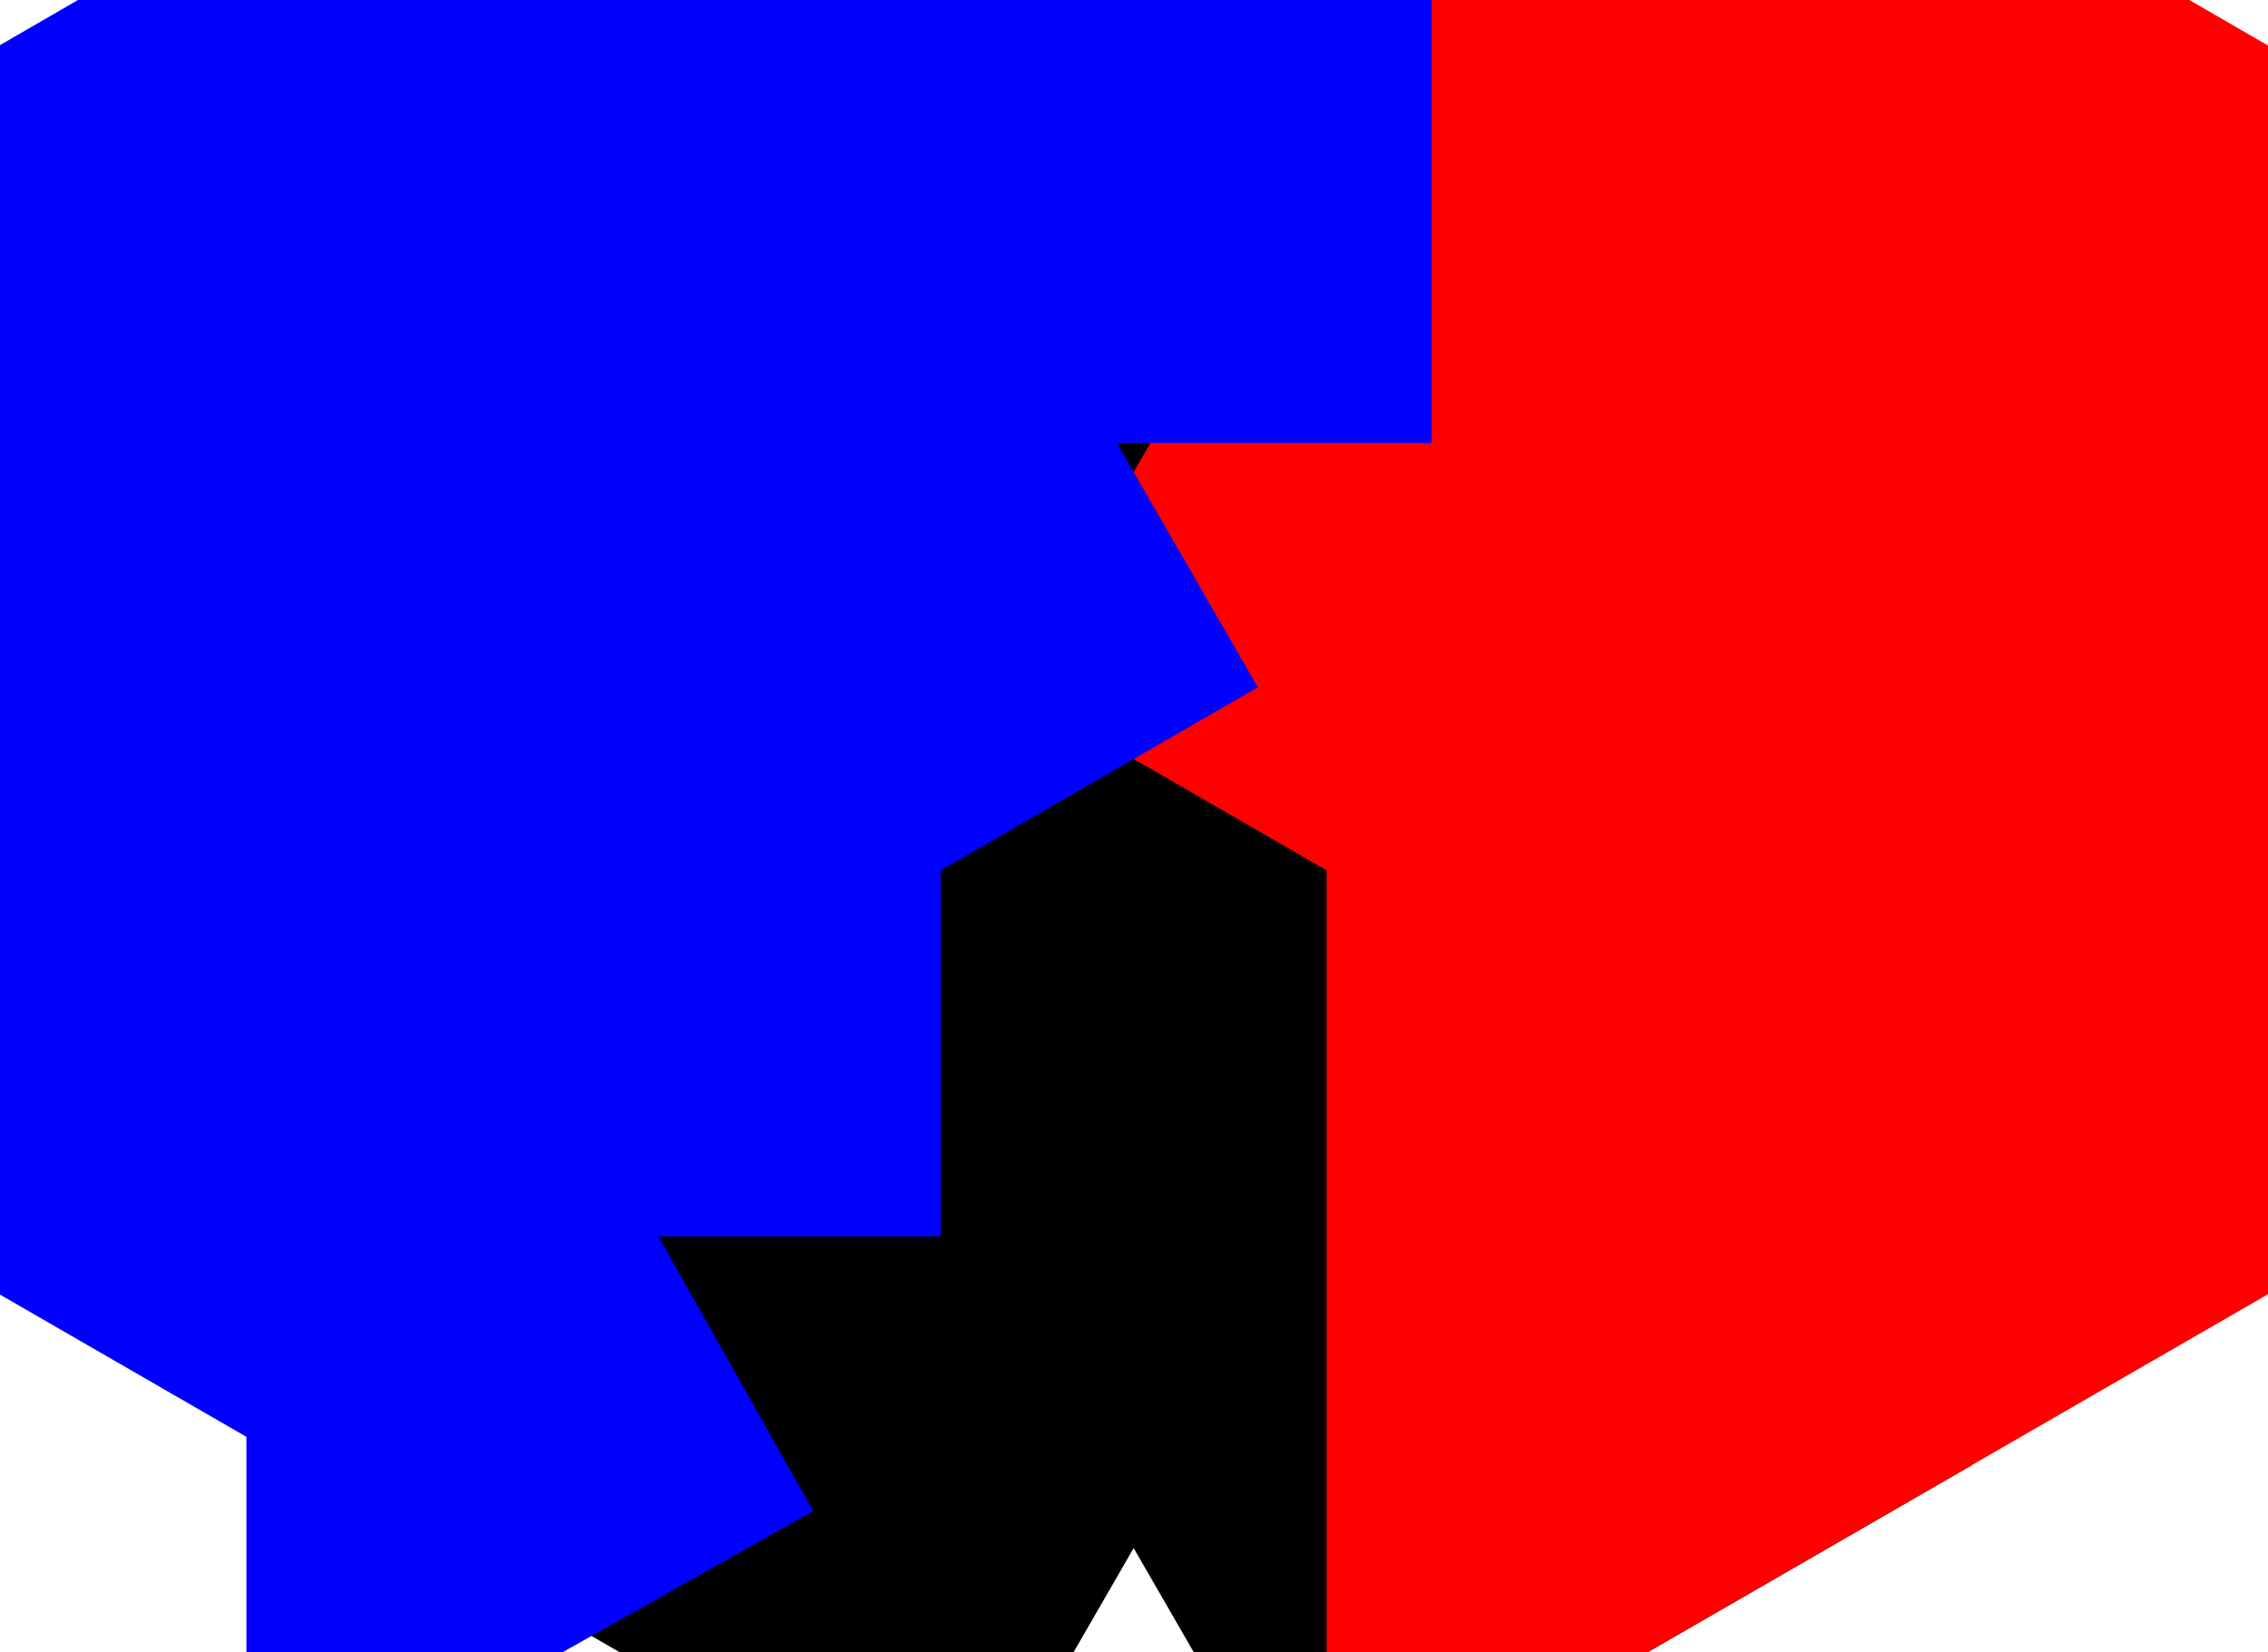
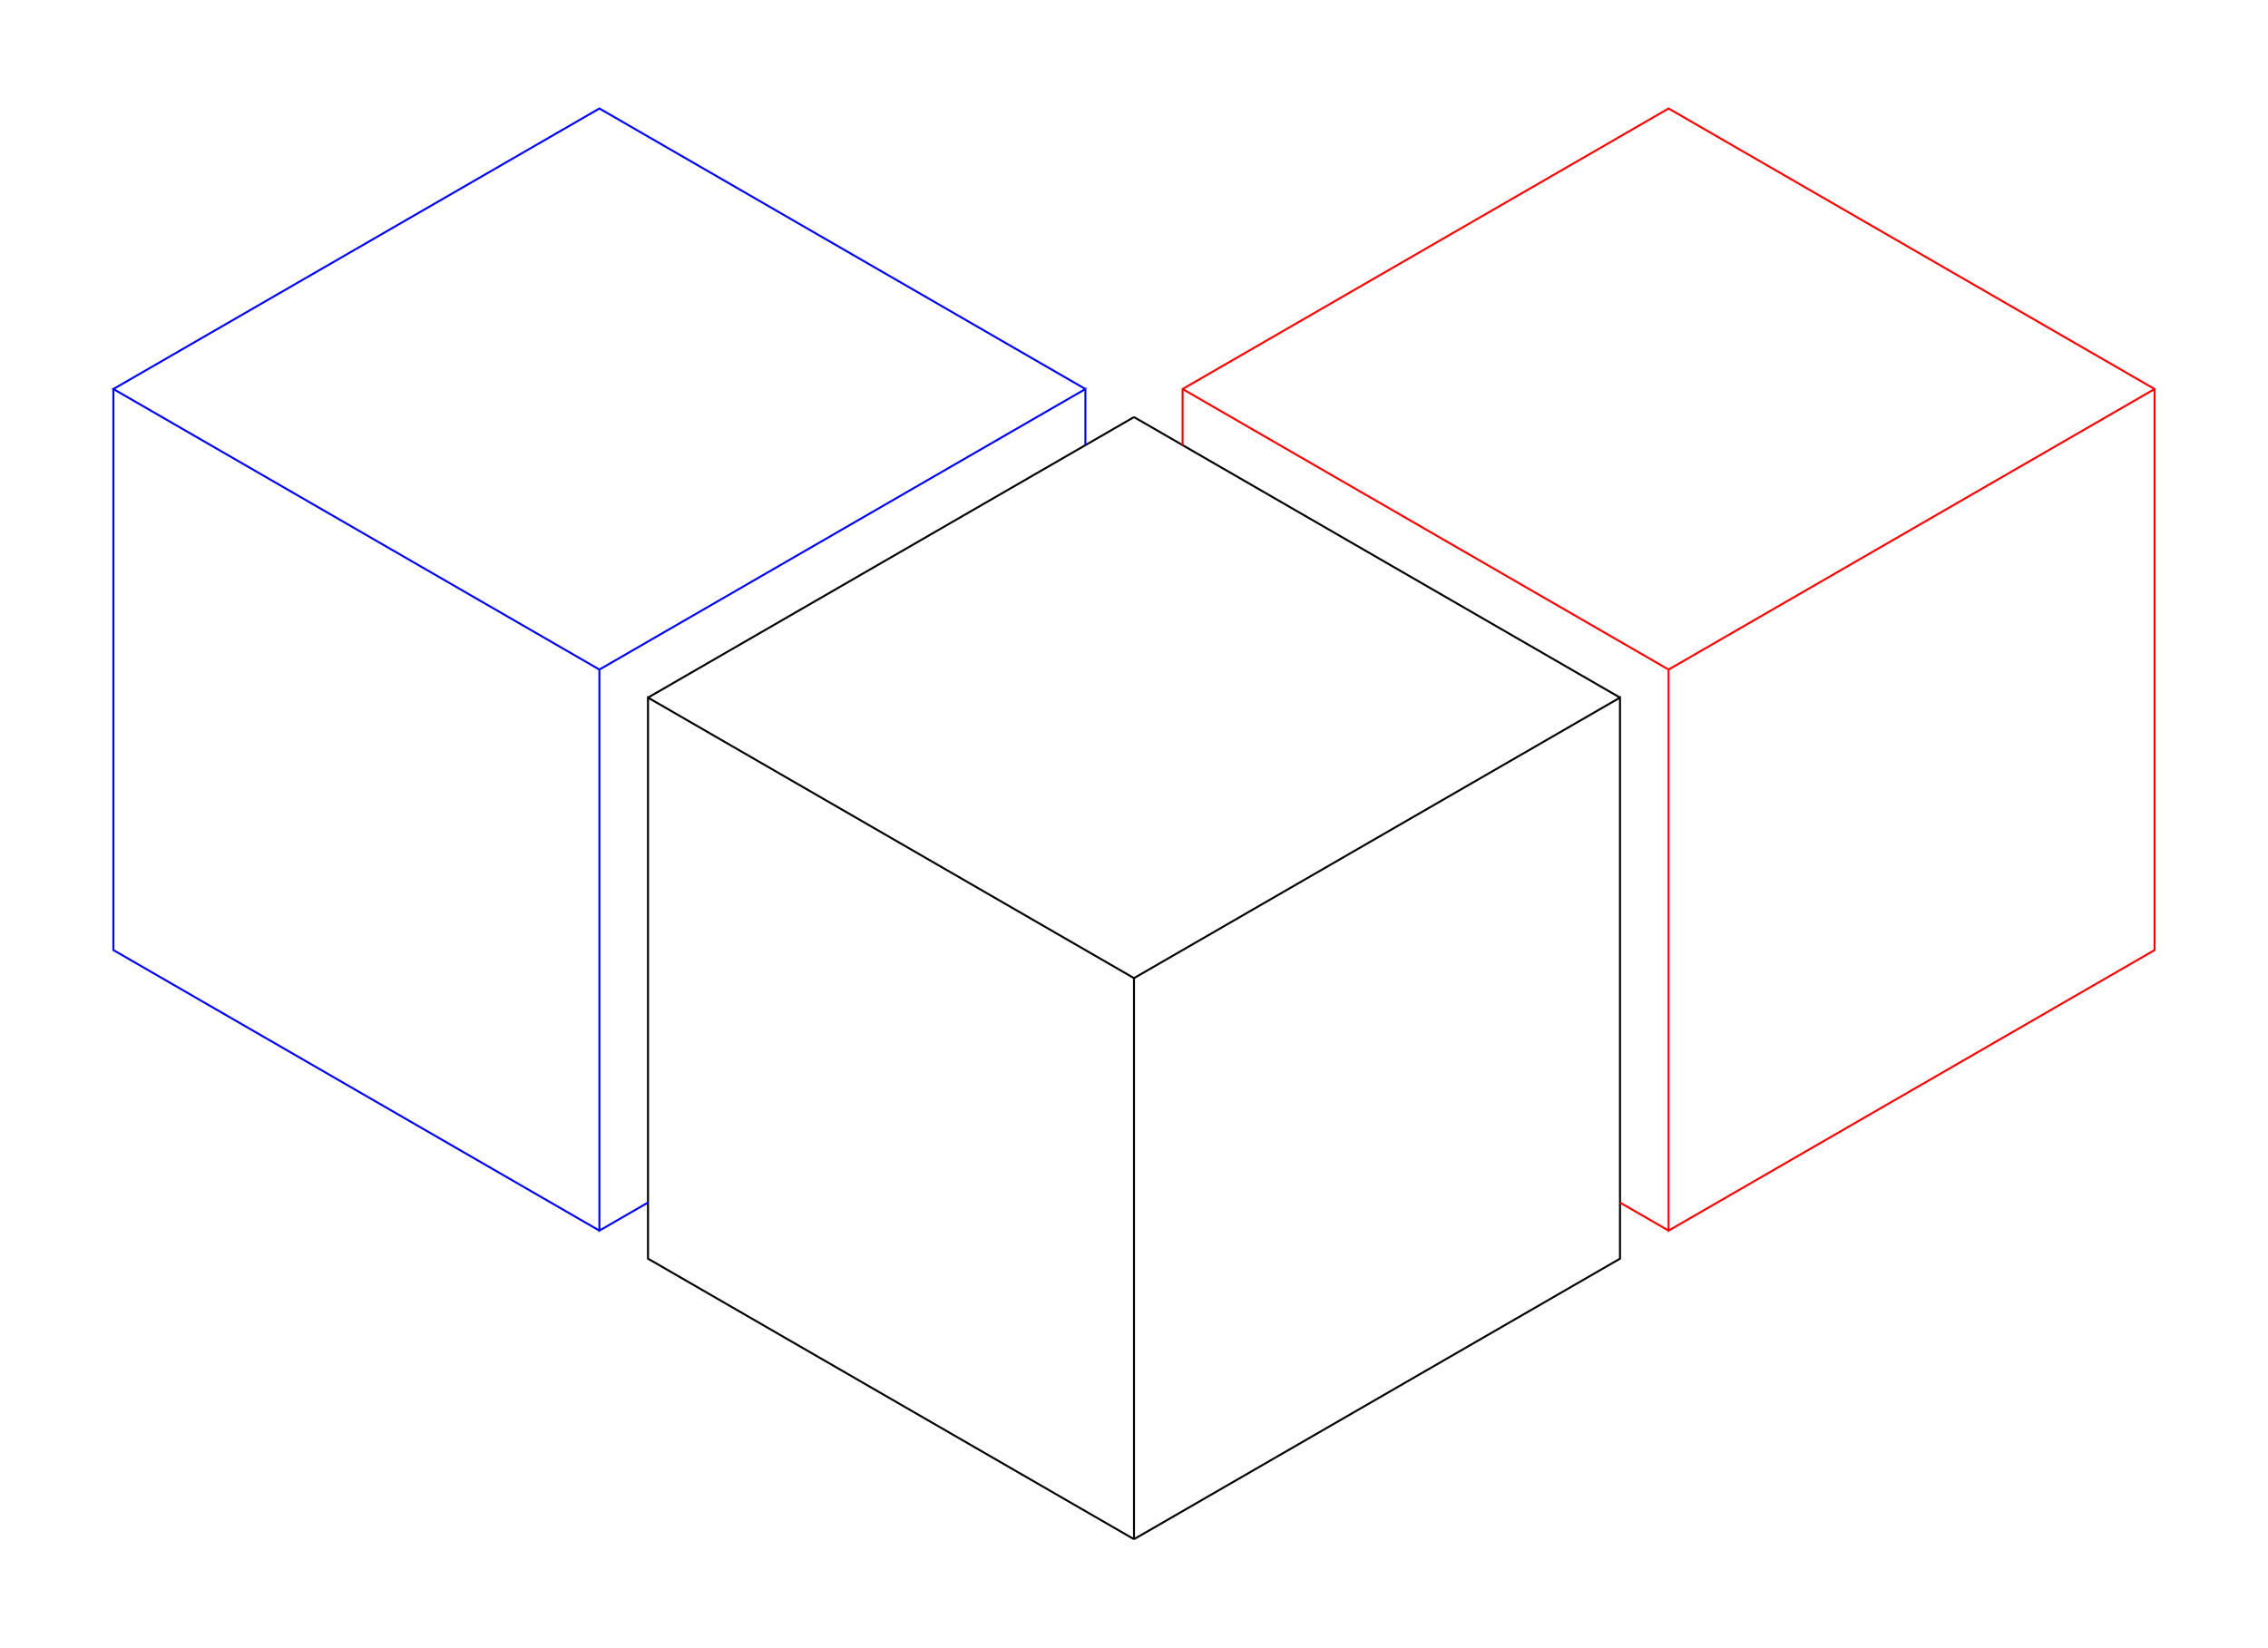
- <svg xmlns="http://www.w3.org/2000/svg" viewBox="-1.633 -1.414 3.267 2.379">
+ <svg xmlns="http://www.w3.org/2000/svg" height="218mm" viewBox="0 0 300 218" width="300mm">
  <g>
-     <path d="M-0,0 L-0,0 M0,-0 L0,-0 L0,-0 L0,-0 M-0,0 L-0,0 L0.707,-0.408 L0.707,-0.408 L0.707,-0.408 L0.707,0.408 L0.707,0.408 L0.707,0.408 L0.707,0.408 L0,0.816 M0,0.816 L0,0.816 L-0,0.816 L-0,0.816 L0.707,0.408 L0.707,0.408 M0.707,0.408 L0.707,0.408 M-0,0.816 L-0,0.816 L-0,0 L-0.707,-0.408 L-0.707,-0.408 L-0.707,0.408 L-0.707,0.408 L-0.707,0.408 L-0,0.816 M-0,0.816 L-0,0.816 M-0.707,0.408 L-0.707,0.408 L-0.707,0.408 L-0.707,0.408 M-0.707,-0.408 L-0.707,-0.408 M-0.707,-0.408 L-0,-0.816 L-0,-0.816 M0,-0.816 L0,-0.816 M0,-0.816 L0,-0.816 M0,-0.816 L0,-0.816 L0.707,-0.408 M0.707,-0.408 L0.707,-0.408 L0.707,-0.408 M-0,0 L0,0 M-0,0 L-0,0 M-0.707,-0.408 L0,-0.816 L0,-0.816 L0,-0.816 M-0.707,-0.408 L-0.707,-0.408 L-0.707,-0.408" fill="none" stroke="black" vector-effect="non-scaling-stroke" />
+     <path d="M150,129.413 L150,129.413 M150,129.413 L150,129.413 L150,129.413 L150,129.413 M150,129.413 L150,129.413 L214.286,92.298 L214.286,92.298 L214.286,92.298 L214.286,166.529 L214.286,166.529 L214.286,166.529 L214.286,166.529 L150,203.644 M150,203.644 L150,203.644 L150,203.644 L150,203.644 L214.286,166.529 L214.286,166.529 M214.286,166.529 L214.286,166.529 M150,203.644 L150,203.644 L150,129.413 L85.714,92.298 L85.714,92.298 L85.714,166.529 L85.714,166.529 L85.714,166.529 L150,203.644 M150,203.644 L150,203.644 M85.714,166.529 L85.714,166.529 L85.714,166.529 L85.714,166.529 M85.714,92.298 L85.714,92.298 M85.714,92.298 L150,55.183 L150,55.183 M150,55.183 L150,55.183 M150,55.183 L150,55.183 M150,55.183 L150,55.183 L214.286,92.298 M214.286,92.298 L214.286,92.298 L214.286,92.298 M150,129.413 L150,129.413 M150,129.413 L150,129.413 M85.714,92.298 L150,55.183 L150,55.183 L150,55.183 M85.714,92.298 L85.714,92.298 L85.714,92.298" fill="none" stroke="black" vector-effect="non-scaling-stroke" />
  </g>
  <g>
-     <path d="M0.071,-0.041 L0.071,-0.041 L0.071,-0.041 L0.071,-0.041 M0.071,-0.776 L0.071,-0.857 L0.778,-1.266 L0.778,-1.266 L0.778,-1.266 L0.778,-1.266 L1.485,-0.857 L1.485,-0.041 L1.485,-0.041 L1.485,-0.041 L1.485,-0.041 L1.485,-0.041 L0.778,0.367 L0.778,0.367 L0.778,0.367 L0.778,0.367 L0.778,0.367 L0.778,-0.449 L0.778,-0.449 L0.778,-0.449 L0.778,-0.449 L0.778,-0.449 L1.485,-0.857 L1.485,-0.857 L1.485,-0.857 L1.485,-0.857 L1.485,-0.857 L1.485,-0.857 M1.485,-0.041 L1.485,-0.041 L1.485,-0.041 M0.778,-0.449 L0.778,-0.449 L0.778,-0.449 L0.778,-0.449 L0.778,-0.449 M0.778,-0.449 L0.778,-0.449 M0.778,-0.449 L0.071,-0.857 L0.071,-0.857 L0.071,-0.857 L0.071,-0.857 L0.071,-0.857 M0.071,-0.857 L0.071,-0.857 M0.778,-1.266 L0.778,-1.266 L0.778,-1.266 M0.707,0.327 L0.778,0.367" fill="none" stroke="red" vector-effect="non-scaling-stroke" />
+     <path d="M156.429,125.702 L156.429,125.702 L156.429,125.702 L156.429,125.702 M156.429,58.894 L156.429,51.471 L220.714,14.356 L220.714,14.356 L220.714,14.356 L220.714,14.356 L285,51.471 L285,125.702 L285,125.702 L285,125.702 L285,125.702 L285,125.702 L220.714,162.817 L220.714,162.817 L220.714,162.817 L220.714,162.817 L220.714,162.817 L220.714,88.587 L220.714,88.587 L220.714,88.587 L220.714,88.587 L220.714,88.587 L285,51.471 L285,51.471 L285,51.471 L285,51.471 L285,51.471 L285,51.471 M285,125.702 L285,125.702 L285,125.702 M220.714,88.587 L220.714,88.587 L220.714,88.587 L220.714,88.587 L220.714,88.587 M220.714,88.587 L220.714,88.587 M220.714,88.587 L156.429,51.471 L156.429,51.471 L156.429,51.471 L156.429,51.471 L156.429,51.471 M156.429,51.471 L156.429,51.471 M220.714,14.356 L220.714,14.356 L220.714,14.356 M214.286,159.106 L220.714,162.817" fill="none" stroke="red" vector-effect="non-scaling-stroke" />
  </g>
  <g>
-     <path d="M-0.071,-0.041 L-0.071,-0.041 L-0.071,-0.041 L-0.071,-0.041 L-0.071,-0.041 L-0.071,-0.041 M-0.071,-0.041 L-0.071,-0.041 M-0.071,-0.776 L-0.071,-0.857 L-0.071,-0.857 L-0.071,-0.857 L-0.071,-0.857 L-0.071,-0.857 L-0.778,-0.449 L-0.778,-0.449 L-0.778,-0.449 L-0.778,-0.449 L-0.778,-0.449 L-1.485,-0.857 L-1.485,-0.857 L-0.778,-1.266 L-0.778,-1.266 L-0.778,-1.266 L-0.778,-1.266 L-0.071,-0.857 M-0.778,-1.266 L-0.778,-1.266 L-0.778,-1.266 M-0.778,-0.449 L-0.778,-0.449 L-0.778,-0.449 L-0.778,-0.449 L-0.778,-0.449 M-0.778,-0.449 L-0.778,0.367 L-0.778,0.367 L-0.778,0.367 L-0.778,0.367 L-0.778,0.367 L-0.707,0.327 M-0.778,0.367 L-0.778,0.367 M-0.778,0.367 L-1.485,-0.041 L-1.485,-0.041 L-1.485,-0.041 L-1.485,-0.041 L-1.485,-0.041 L-1.485,-0.041 L-1.485,-0.857 L-1.485,-0.857 L-1.485,-0.857 L-1.485,-0.857 M-1.485,-0.041 L-1.485,-0.041" fill="none" stroke="blue" vector-effect="non-scaling-stroke" />
+     <path d="M143.571,125.702 L143.571,125.702 L143.571,125.702 L143.571,125.702 L143.571,125.702 L143.571,125.702 M143.571,125.702 L143.571,125.702 M143.571,58.894 L143.571,51.471 L143.571,51.471 L143.571,51.471 L143.571,51.471 L143.571,51.471 L79.286,88.587 L79.286,88.587 L79.286,88.587 L79.286,88.587 L79.286,88.587 L15,51.471 L15,51.471 L79.286,14.356 L79.286,14.356 L79.286,14.356 L79.286,14.356 L143.571,51.471 M79.286,14.356 L79.286,14.356 L79.286,14.356 M79.286,88.587 L79.286,88.587 L79.286,88.587 L79.286,88.587 L79.286,88.587 M79.286,88.587 L79.286,162.817 L79.286,162.817 L79.286,162.817 L79.286,162.817 L79.286,162.817 L85.714,159.106 M79.286,162.817 L79.286,162.817 M79.286,162.817 L15,125.702 L15,125.702 L15,125.702 L15,125.702 L15,125.702 L15,125.702 L15,51.471 L15,51.471 L15,51.471 L15,51.471 M15,125.702 L15,125.702" fill="none" stroke="blue" vector-effect="non-scaling-stroke" />
  </g>
</svg>
